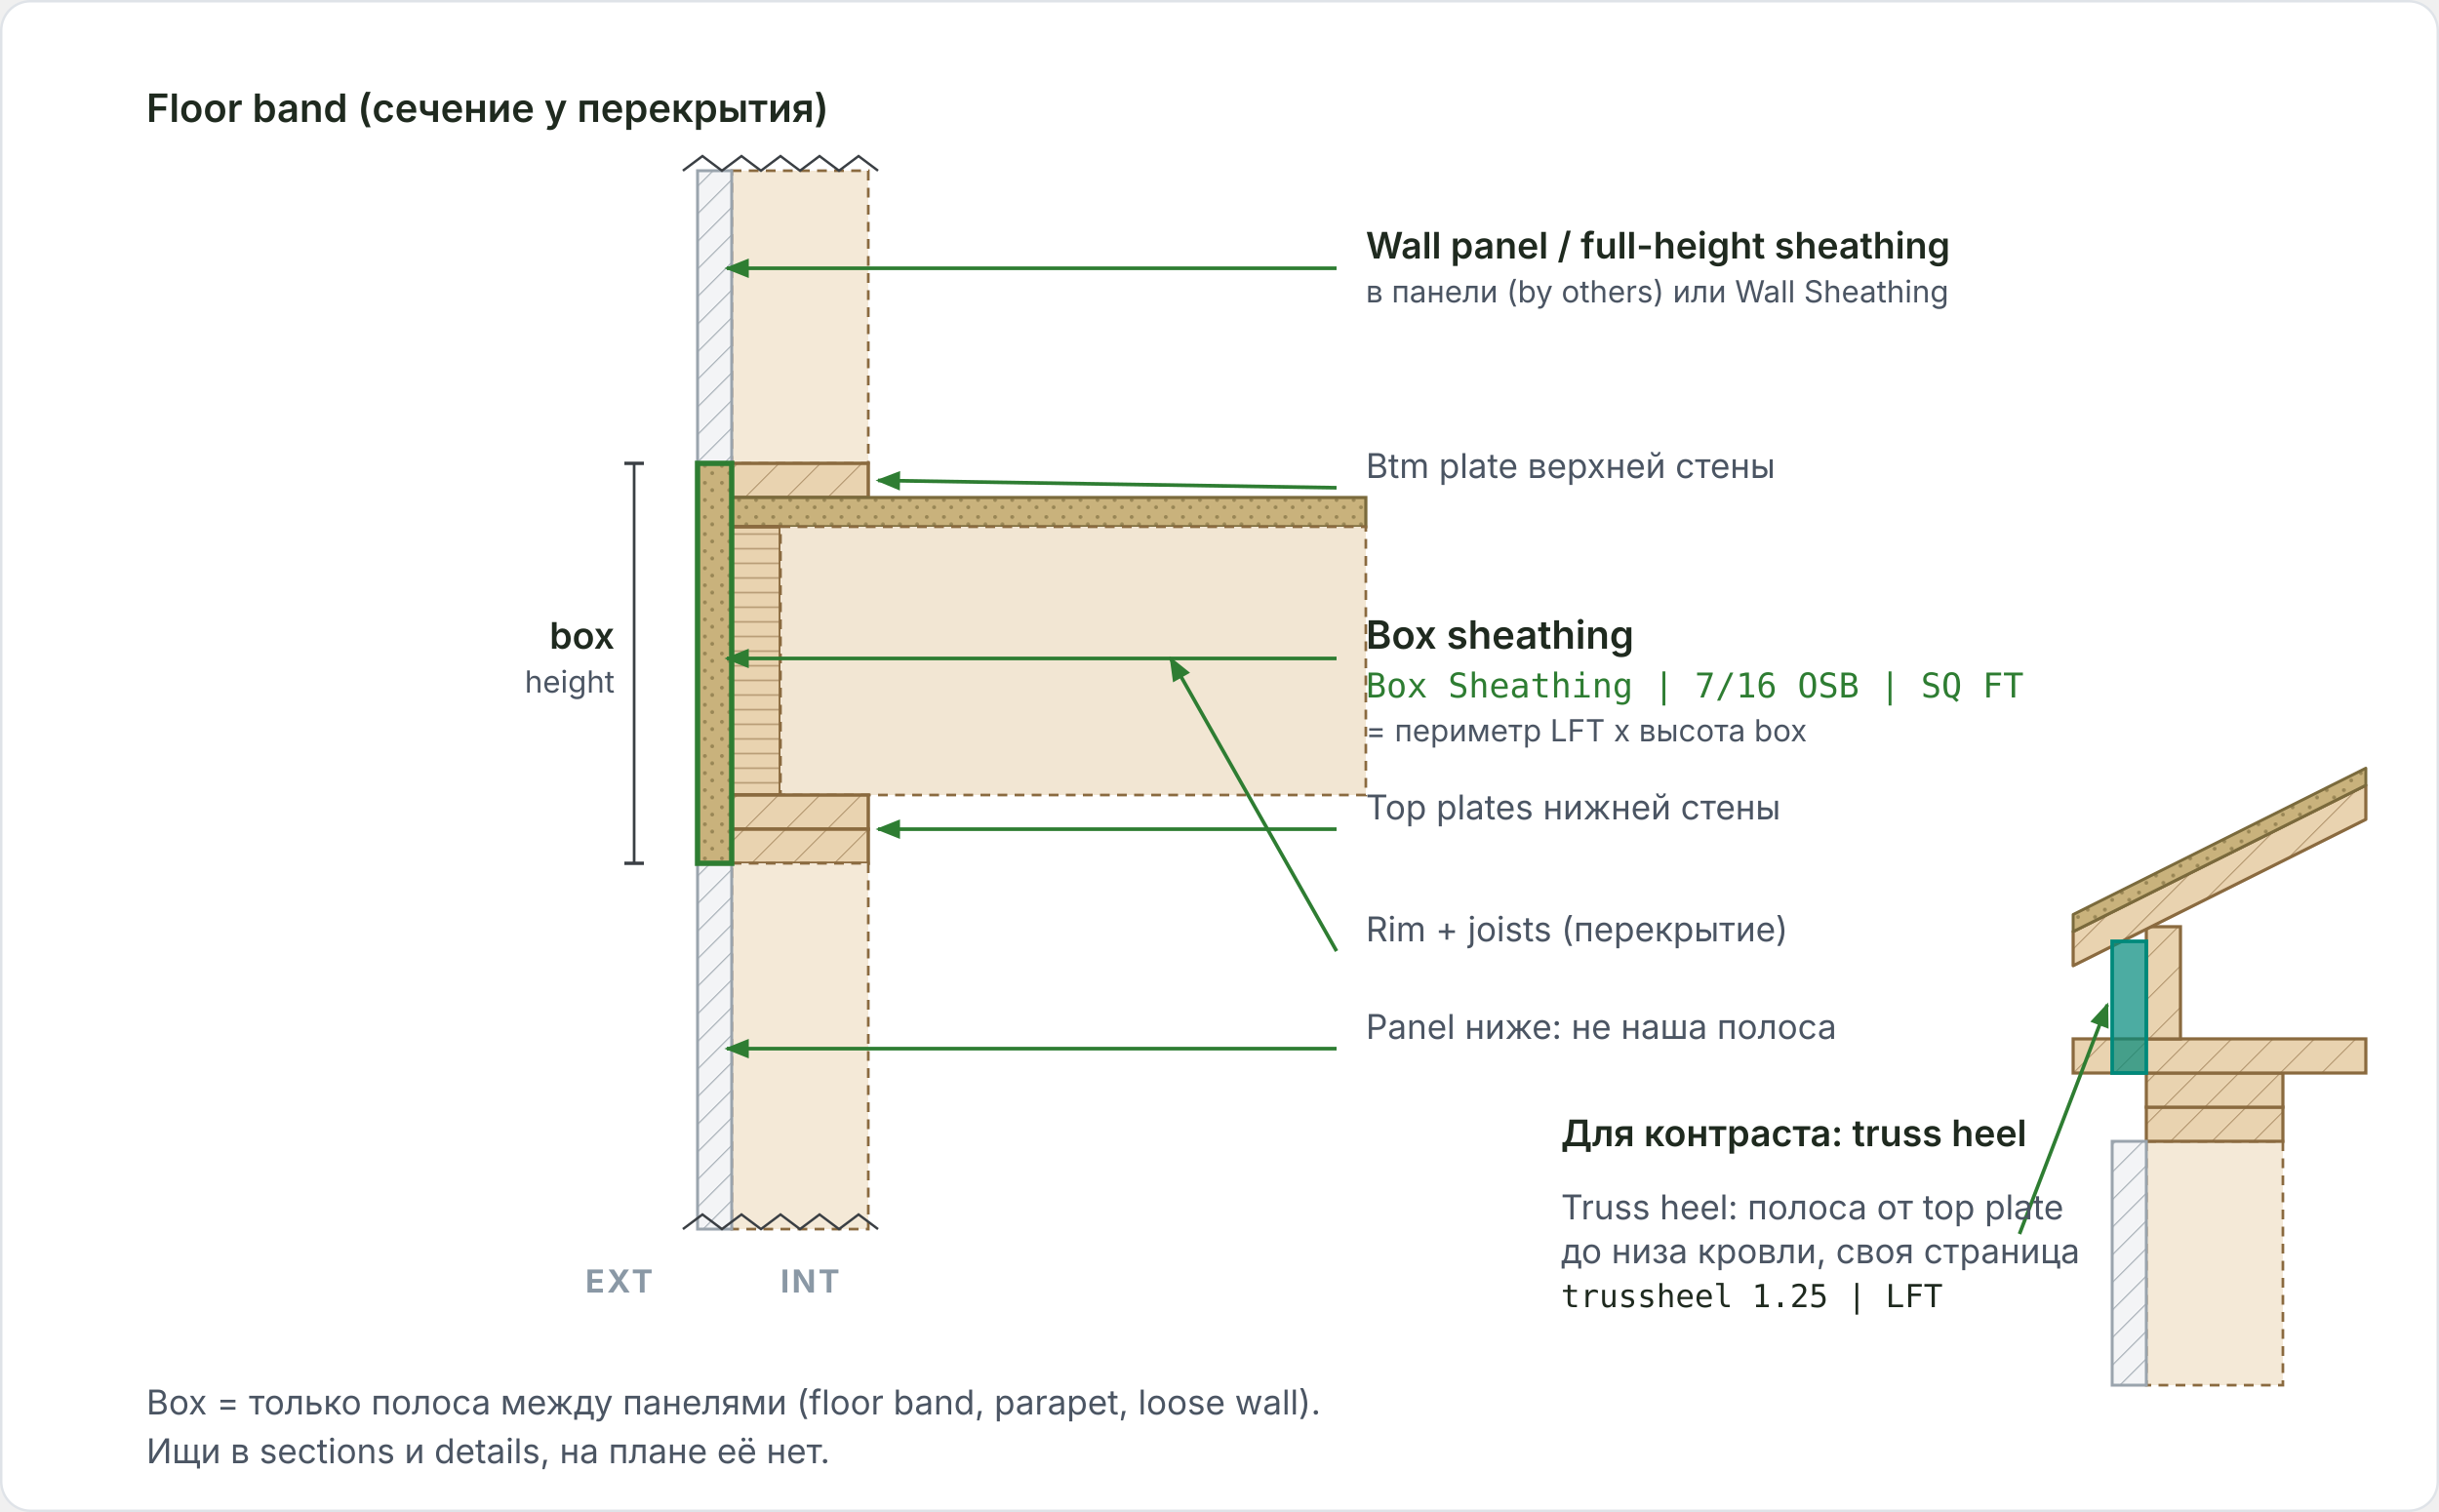
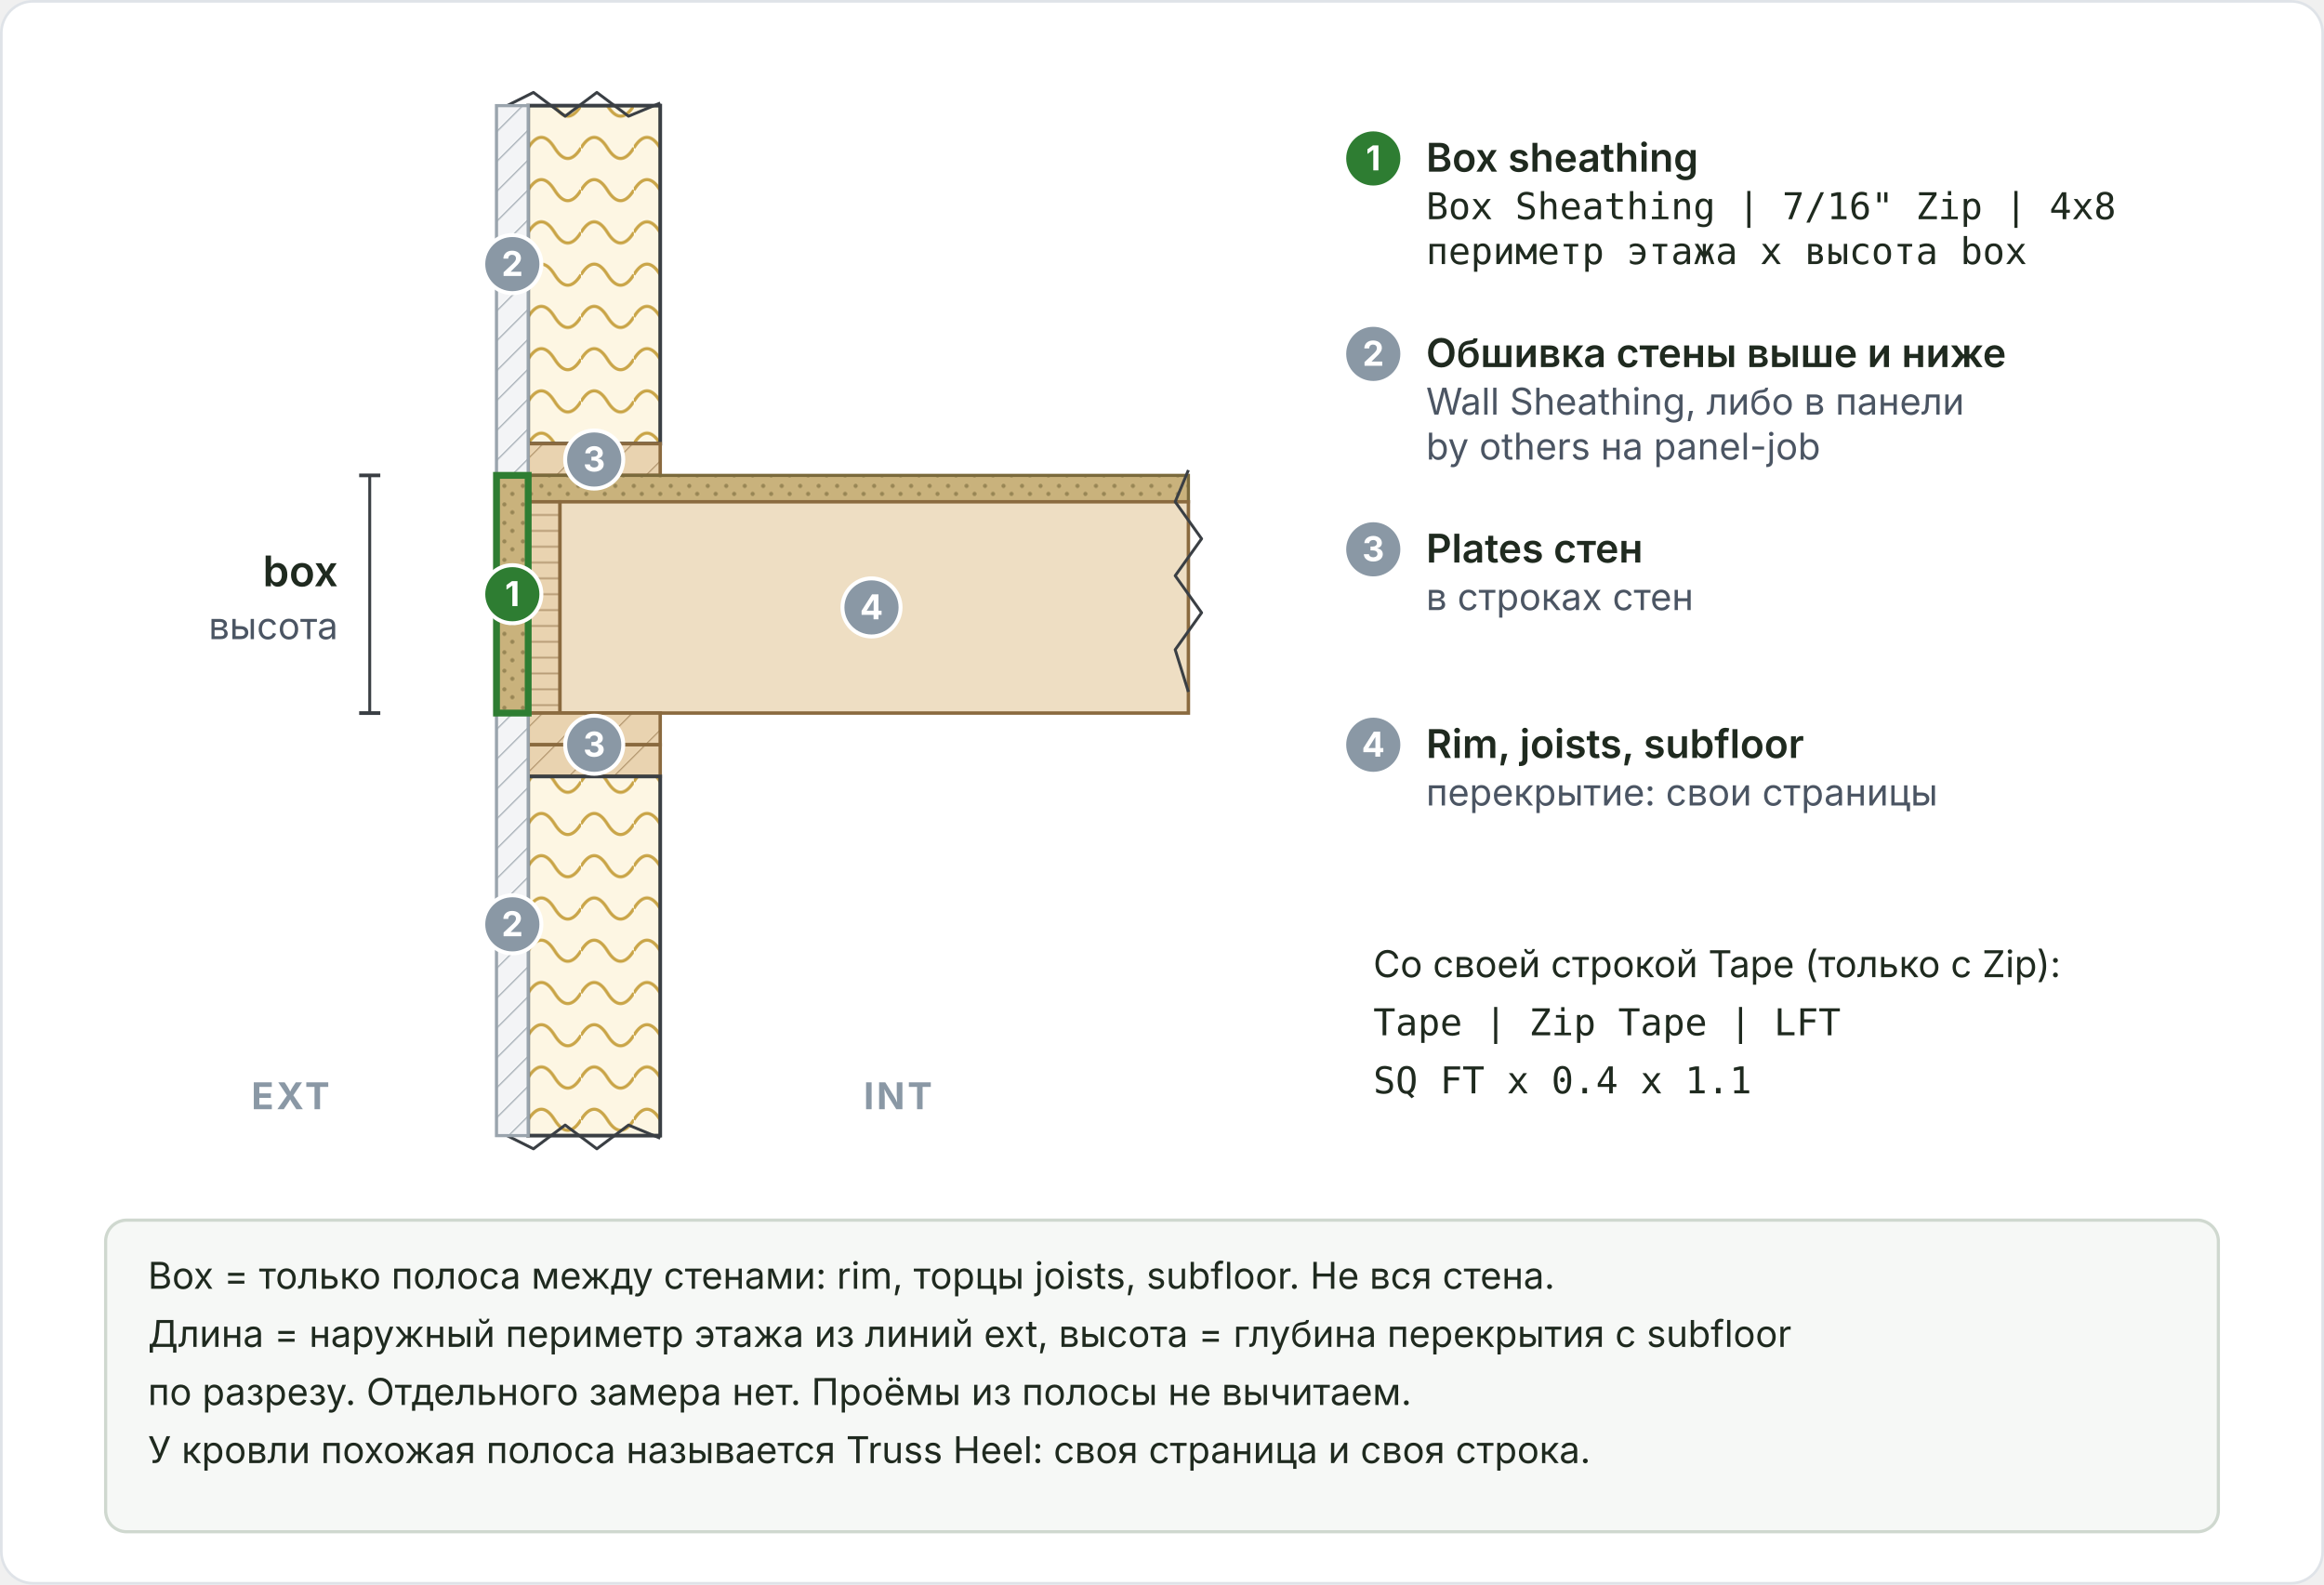
- <svg xmlns="http://www.w3.org/2000/svg" viewBox="0 0 1000 620" role="img" aria-labelledby="t d">
+ <svg xmlns="http://www.w3.org/2000/svg" viewBox="0 0 880 600" role="img" aria-labelledby="t d">
  <defs>
    <marker id="arr" markerWidth="10" markerHeight="10" refX="9" refY="5" orient="auto" markerUnits="userSpaceOnUse">
      <path d="M0,1 L0,9 L10,5 z" fill="#2e7d32" />
    </marker>
    <marker id="arrInk" markerWidth="10" markerHeight="10" refX="9" refY="5" orient="auto" markerUnits="userSpaceOnUse">
      <path d="M0,1 L0,9 L10,5 z" fill="#3a3f44" />
    </marker>
    <marker id="arrRed" markerWidth="10" markerHeight="10" refX="9" refY="5" orient="auto" markerUnits="userSpaceOnUse">
      <path d="M0,1 L0,9 L10,5 z" fill="#c62828" />
    </marker>
-     <marker id="dot" markerWidth="8" markerHeight="8" refX="4" refY="4" markerUnits="userSpaceOnUse">
-       <circle cx="4" cy="4" r="3" fill="#2e7d32" />
+     <marker id="arrGrey" markerWidth="10" markerHeight="10" refX="9" refY="5" orient="auto" markerUnits="userSpaceOnUse">
+       <path d="M0,1 L0,9 L10,5 z" fill="#8a98a5" />
    </marker>
    <marker id="tick" markerWidth="8" markerHeight="8" refX="4" refY="4" orient="auto" markerUnits="userSpaceOnUse">
      <path d="M4,0 L4,8" stroke="#3a3f44" stroke-width="1.4" />
    </marker>
    <pattern id="wood" width="12" height="12" patternUnits="userSpaceOnUse" patternTransform="rotate(45)">
      <rect width="12" height="12" fill="#e9d3b0" />
      <line x1="0" y1="0" x2="0" y2="12" stroke="#8a6a3f" stroke-width="0.9" opacity="0.55" />
    </pattern>
    <pattern id="pt" width="12" height="12" patternUnits="userSpaceOnUse" patternTransform="rotate(45)">
      <rect width="12" height="12" fill="#cfa26a" />
      <line x1="0" y1="0" x2="0" y2="12" stroke="#6c4b2a" stroke-width="1" opacity="0.6" />
    </pattern>
    <pattern id="conc" width="10" height="10" patternUnits="userSpaceOnUse">
      <rect width="10" height="10" fill="#cfd4d8" />
      <circle cx="2.5" cy="2.5" r="1" fill="#6b7378" opacity="0.7" />
      <circle cx="7" cy="6.5" r="1" fill="#6b7378" opacity="0.7" />
    </pattern>
    <pattern id="sheath" width="7" height="7" patternUnits="userSpaceOnUse">
      <rect width="7" height="7" fill="#c9b27c" />
      <circle cx="2" cy="2" r="0.8" fill="#7a6a3c" opacity="0.6" />
      <circle cx="5" cy="5" r="0.8" fill="#7a6a3c" opacity="0.6" />
    </pattern>
    <pattern id="batt" width="20" height="16" patternUnits="userSpaceOnUse">
      <rect width="20" height="16" fill="#fdf6e3" />
      <path d="M0,8 Q5,0 10,8 T20,8" fill="none" stroke="#caa64a" stroke-width="1.2" />
    </pattern>
    <pattern id="rigid" width="8" height="8" patternUnits="userSpaceOnUse">
      <rect width="8" height="8" fill="#fbe9c6" />
      <path d="M0,8 L8,0" stroke="#d9a441" stroke-width="0.8" />
    </pattern>
    <pattern id="cmu" width="40" height="20" patternUnits="userSpaceOnUse">
      <rect width="40" height="20" fill="#cfd4d8" />
      <path d="M0,10 H40 M20,0 V10 M0,10 V20 M40,10 V20" stroke="#6b7378" stroke-width="1" fill="none" />
    </pattern>
-     <pattern id="gyp" width="6" height="6" patternUnits="userSpaceOnUse">
-       <rect width="6" height="6" fill="#eef0f2" />
-     </pattern>
    <pattern id="endgrain" width="6" height="6" patternUnits="userSpaceOnUse">
      <rect width="6" height="6" fill="#e9d3b0" />
      <path d="M0,3 H6" stroke="#8a6a3f" stroke-width="0.7" opacity="0.5" />
    </pattern>
    <pattern id="hatchRed" width="8" height="8" patternUnits="userSpaceOnUse" patternTransform="rotate(45)">
      <rect width="8" height="8" fill="#fff" />
      <line x1="0" y1="0" x2="0" y2="8" stroke="#c62828" stroke-width="1.2" opacity="0.6" />
    </pattern>
    <pattern id="hatchGrey" width="8" height="8" patternUnits="userSpaceOnUse" patternTransform="rotate(45)">
      <rect width="8" height="8" fill="#f3f4f6" />
      <line x1="0" y1="0" x2="0" y2="8" stroke="#9aa4ad" stroke-width="1" opacity="0.8" />
    </pattern>
+     <pattern id="hatchGreen" width="8" height="8" patternUnits="userSpaceOnUse" patternTransform="rotate(45)">
+       <rect width="8" height="8" fill="#eaf5ea" />
+       <line x1="0" y1="0" x2="0" y2="8" stroke="#2e7d32" stroke-width="1.1" opacity="0.55" />
+     </pattern>
    <style>
-       .ln{fill:none;stroke:#3a3f44;stroke-width:1.6;stroke-linejoin:round}
-       .thin{fill:none;stroke:#3a3f44;stroke-width:1.1}
      .lab{font:600 16px Inter, "Segoe UI", Arial, sans-serif;fill:#1f2a1f}
      .lab2{font:600 15px Inter, "Segoe UI", Arial, sans-serif;fill:#1f2a1f}
+       .h{font:700 17px Inter, "Segoe UI", Arial, sans-serif;fill:#1f2a1f}
      .note{font:400 14px Inter, "Segoe UI", Arial, sans-serif;fill:#4b5563}
-       .small{font:400 12.5px Inter, "Segoe UI", Arial, sans-serif;fill:#4b5563}
+       .ink{font:400 14px Inter, "Segoe UI", Arial, sans-serif;fill:#1f2a1f}
+       .inkb{font:700 14px Inter, "Segoe UI", Arial, sans-serif;fill:#1f2a1f}
      .mono{font:500 14px "JetBrains Mono", Consolas, monospace;fill:#2e7d32}
-       .mono2{font:500 13px "JetBrains Mono", Consolas, monospace;fill:#1f2a1f}
-       .side{font:700 13px Inter, "Segoe UI", Arial, sans-serif;fill:#8a98a5;letter-spacing:1px}
-       .lead{stroke:#2e7d32;stroke-width:1.5;fill:none;marker-end:url(#arr)}
-       .leadInk{stroke:#3a3f44;stroke-width:1.3;fill:none;marker-end:url(#arrInk)}
-       .leadRed{stroke:#c62828;stroke-width:1.5;fill:none;marker-end:url(#arrRed)}
-       .dim{stroke:#3a3f44;stroke-width:1.1;fill:none;marker-start:url(#tick);marker-end:url(#tick)}
-       .dimt{font:500 13px Inter, "Segoe UI", Arial, sans-serif;fill:#1f2a1f}
-       .numc{fill:#2e7d32;stroke:#fff;stroke-width:1.5}
-       .numt{font:700 13px Inter, "Segoe UI", Arial, sans-serif;fill:#fff;text-anchor:middle}
-       .h{font:700 15px Inter, "Segoe UI", Arial, sans-serif;fill:#1f2a1f}
+       .mono2{font:500 14px "JetBrains Mono", Consolas, monospace;fill:#1f2a1f}
+       .side{font:700 14px Inter, "Segoe UI", Arial, sans-serif;fill:#8a98a5;letter-spacing:1px}
      .red{font:600 14px Inter, "Segoe UI", Arial, sans-serif;fill:#c62828}
      .green{font:600 14px Inter, "Segoe UI", Arial, sans-serif;fill:#2e7d32}
-       .cap{font:400 13px Inter, "Segoe UI", Arial, sans-serif;fill:#1f2a1f}
+       .dimt{font:500 14px Inter, "Segoe UI", Arial, sans-serif;fill:#1f2a1f}
+       .numt{font:700 13px Inter, "Segoe UI", Arial, sans-serif;fill:#fff;text-anchor:middle}
+       .xl{font:400 14px Inter, "Segoe UI", Arial, sans-serif;fill:#1f2328}
+       .xlb{font:700 14px Inter, "Segoe UI", Arial, sans-serif;fill:#1f2328}
+       .xlh{font:400 13px Inter, "Segoe UI", Arial, sans-serif;fill:#5a6168}
    </style>
  </defs>
-   <rect x="0.5" y="0.5" width="999" height="619" rx="12" fill="#ffffff" stroke="#dfe3e8" />
-   <text class="lab" x="60" y="50">Floor band (сечение у перекрытия)</text>
-   <rect x="300" y="70" width="56" height="120" fill="#f4e9d7" stroke="#8a6a3f" stroke-width="1.1" stroke-dasharray="4 3" />
-   <rect x="300" y="190" width="56" height="14" fill="url(#wood)" stroke="#8a6a3f" stroke-width="1.4" />
-   <rect x="300" y="204" width="260" height="12" fill="url(#sheath)" stroke="#7a6a3c" stroke-width="1.3" />
-   <rect x="300" y="216" width="20" height="110" fill="url(#endgrain)" stroke="#8a6a3f" stroke-width="1.5" />
-   <rect x="320" y="216" width="240" height="110" fill="#f2e6d3" stroke="#8a6a3f" stroke-width="1.1" stroke-dasharray="4 3" />
-   <rect x="300" y="326" width="56" height="14" fill="url(#wood)" stroke="#8a6a3f" stroke-width="1.4" />
-   <rect x="300" y="340" width="56" height="14" fill="url(#wood)" stroke="#8a6a3f" stroke-width="1.4" />
-   <rect x="300" y="354" width="56" height="150" fill="#f4e9d7" stroke="#8a6a3f" stroke-width="1.1" stroke-dasharray="4 3" />
-   <rect x="286" y="70" width="14" height="120" fill="url(#hatchGrey)" stroke="#9aa4ad" stroke-width="1.2" />
-   <rect x="286" y="354" width="14" height="150" fill="url(#hatchGrey)" stroke="#9aa4ad" stroke-width="1.2" />
-   <rect x="286" y="190" width="14" height="164" fill="url(#sheath)" stroke="#2e7d32" stroke-width="2.2" />
-   <line class="dim" x1="260" y1="190" x2="260" y2="354" />
-   <text class="dimt" x="260" y="272" text-anchor="middle" />
-   <text class="lab2" x="252" y="266" text-anchor="end">box</text>
-   <text class="small" x="252" y="284" text-anchor="end">height</text>
-   <path d="M280,70 l8,-6 l8,6 l8,-6 l8,6 l8,-6 l8,6 l8,-6 l8,6 l8,-6 l8,6" fill="none" stroke="#3a3f44" stroke-width="1" />
-   <path d="M280,504 l8,-6 l8,6 l8,-6 l8,6 l8,-6 l8,6 l8,-6 l8,6 l8,-6 l8,6" fill="none" stroke="#3a3f44" stroke-width="1" />
-   <text class="side" x="240" y="530">EXT</text>
-   <text class="side" x="320" y="530">INT</text>
-   <line class="lead" x1="548" y1="110" x2="298" y2="110" />
-   <text class="lab2" x="560" y="106">Wall panel / full-height sheathing</text>
-   <text class="small" x="560" y="124">в панели (by others) или Wall Sheathing</text>
-   <line class="lead" x1="548" y1="200" x2="360" y2="197" />
-   <text class="note" x="560" y="196">Btm plate верхней стены</text>
-   <line class="lead" x1="548" y1="270" x2="298" y2="270" />
-   <text class="lab" x="560" y="266">Box sheathing</text>
-   <text class="mono" x="560" y="286">Box Sheathing | 7/16 OSB | SQ FT</text>
-   <text class="small" x="560" y="304">= периметр LFT x высота box</text>
-   <line class="lead" x1="548" y1="340" x2="360" y2="340" />
-   <text class="note" x="560" y="336">Top plates нижней стены</text>
-   <line class="lead" x1="548" y1="390" x2="480" y2="270" />
-   <text class="note" x="560" y="386">Rim + joists (перекрытие)</text>
-   <line class="lead" x1="548" y1="430" x2="298" y2="430" />
-   <text class="note" x="560" y="426">Panel ниже: не наша полоса</text>
-   <text class="note" x="60" y="580">Box = только полоса между панелями (floor band, parapet, loose wall).</text>
-   <text class="note" x="60" y="600">Ищи в sections и details, на плане её нет.</text>
-   <text class="lab2" x="640" y="470">Для контраста: truss heel</text>
-   <rect x="880" y="468" width="56" height="100" fill="#f4e9d7" stroke="#8a6a3f" stroke-width="1.1" stroke-dasharray="4 3" />
-   <rect x="880" y="454" width="56" height="14" fill="url(#wood)" stroke="#8a6a3f" stroke-width="1.3" />
-   <rect x="880" y="440" width="56" height="14" fill="url(#wood)" stroke="#8a6a3f" stroke-width="1.3" />
-   <rect x="850" y="426" width="120" height="14" fill="url(#wood)" stroke="#8a6a3f" stroke-width="1.3" />
-   <rect x="880" y="380" width="14" height="46" fill="url(#wood)" stroke="#8a6a3f" stroke-width="1.3" />
-   <polygon points="850.0,396.0 970.0,336.0 970.0,322.0 850.0,382.0" fill="url(#wood)" stroke="#8a6a3f" stroke-width="1.3" stroke-linejoin="round" />
-   <polygon points="850.0,382.0 970.0,322.0 970.0,315.0 850.0,375.0" fill="url(#sheath)" stroke="#7a6a3c" stroke-width="1.2" stroke-linejoin="round" />
-   <rect x="866" y="468" width="14" height="100" fill="url(#hatchGrey)" stroke="#9aa4ad" stroke-width="1.2" />
-   <rect x="866" y="386" width="14" height="54" fill="#00897b" stroke="#00897b" stroke-width="1.5" fill-opacity="0.7" />
-   <line class="lead" x1="828" y1="506" x2="864" y2="412" />
-   <text class="note" x="640" y="500">Truss heel: полоса от top plate</text>
-   <text class="note" x="640" y="518">до низа кровли, своя страница</text>
-   <text class="mono2" x="640" y="536">trussheel 1.25 | LFT</text>
+   <rect x="0.5" y="0.5" width="879" height="599" rx="12" fill="#ffffff" stroke="#dfe3e8" />
+   <rect x="200" y="40" width="50" height="128" fill="url(#batt)" stroke="#caa64a" stroke-width="1" />
+   <rect x="200" y="40" width="50" height="128" fill="none" stroke="#3a3f44" stroke-width="1.4" />
+   <rect x="200" y="168" width="50" height="12" fill="url(#wood)" stroke="#8a6a3f" stroke-width="1.3" />
+   <rect x="200" y="180" width="250" height="10" fill="url(#sheath)" stroke="#7a6a3c" stroke-width="1.2" />
+   <rect x="212" y="190" width="238" height="80" fill="#eedec3" stroke="#8a6a3f" stroke-width="1.3" />
+   <rect x="200" y="190" width="12" height="80" fill="url(#endgrain)" stroke="#8a6a3f" stroke-width="1.3" />
+   <rect x="200" y="270" width="50" height="12" fill="url(#wood)" stroke="#8a6a3f" stroke-width="1.3" />
+   <rect x="200" y="282" width="50" height="12" fill="url(#wood)" stroke="#8a6a3f" stroke-width="1.3" />
+   <rect x="200" y="294" width="50" height="136" fill="url(#batt)" stroke="#caa64a" stroke-width="1" />
+   <rect x="200" y="294" width="50" height="136" fill="none" stroke="#3a3f44" stroke-width="1.4" />
+   <path d="M450,178 l-5,12 l10,14 l-10,14 l10,14 l-10,14 l5,16" fill="none" stroke="#3a3f44" stroke-width="1.1" stroke-linejoin="round" />
+   <path d="M192,40 l10,-5 l12,9 l12,-9 l12,9 l12,-5 M192,430 l10,5 l12,-9 l12,9 l12,-9 l12,5" fill="none" stroke="#3a3f44" stroke-width="1.1" stroke-linejoin="round" />
+   <rect x="188" y="40" width="12" height="140" fill="url(#hatchGrey)" stroke="#9aa4ad" stroke-width="1.2" />
+   <rect x="188" y="270" width="12" height="160" fill="url(#hatchGrey)" stroke="#9aa4ad" stroke-width="1.2" />
+   <rect x="188" y="180" width="12" height="90" fill="url(#sheath)" stroke="#2e7d32" stroke-width="2.6" />
+   <line x1="140" y1="180" x2="140" y2="270" stroke="#3a3f44" stroke-width="1.1" marker-start="url(#tick)" marker-end="url(#tick)" />
+   <text class="lab" x="128" y="222" text-anchor="end">box</text>
+   <text class="note" x="128" y="242" text-anchor="end">высота</text>
+   <text class="side" x="110" y="420" text-anchor="middle">EXT</text>
+   <text class="side" x="340" y="420" text-anchor="middle">INT</text>
+   <circle cx="194" cy="225" r="11" fill="#2e7d32" stroke="#fff" stroke-width="1.5" />
+   <text class="numt" x="194" y="229.5">1</text>
+   <circle cx="194" cy="100" r="11" fill="#8a98a5" stroke="#fff" stroke-width="1.5" />
+   <text class="numt" x="194" y="104.5">2</text>
+   <circle cx="194" cy="350" r="11" fill="#8a98a5" stroke="#fff" stroke-width="1.5" />
+   <text class="numt" x="194" y="354.5">2</text>
+   <circle cx="225" cy="174" r="11" fill="#8a98a5" stroke="#fff" stroke-width="1.5" />
+   <text class="numt" x="225" y="178.5">3</text>
+   <circle cx="225" cy="282" r="11" fill="#8a98a5" stroke="#fff" stroke-width="1.5" />
+   <text class="numt" x="225" y="286.5">3</text>
+   <circle cx="330" cy="230" r="11" fill="#8a98a5" stroke="#fff" stroke-width="1.5" />
+   <text class="numt" x="330" y="234.5">4</text>
+   <circle cx="520" cy="60" r="11" fill="#2e7d32" stroke="#fff" stroke-width="1.5" />
+   <text class="numt" x="520" y="64.5">1</text>
+   <text class="lab2" x="540" y="65">Box sheathing</text>
+   <text class="mono2" x="540" y="83">Box Sheathing | 7/16" Zip | 4x8</text>
+   <text class="mono2" x="540" y="100">периметр этажа x высота box</text>
+   <circle cx="520" cy="134" r="11" fill="#8a98a5" stroke="#fff" stroke-width="1.5" />
+   <text class="numt" x="520" y="138.5">2</text>
+   <text class="lab2" x="540" y="139">Обшивка стены выше и ниже</text>
+   <text class="note" x="540" y="157">Wall Sheathing, либо в панели</text>
+   <text class="note" x="540" y="174">by others на panel-job</text>
+   <circle cx="520" cy="208" r="11" fill="#8a98a5" stroke="#fff" stroke-width="1.5" />
+   <text class="numt" x="520" y="212.5">3</text>
+   <text class="lab2" x="540" y="213">Plates стен</text>
+   <text class="note" x="540" y="231">в строках стен</text>
+   <circle cx="520" cy="282" r="11" fill="#8a98a5" stroke="#fff" stroke-width="1.5" />
+   <text class="numt" x="520" y="286.5">4</text>
+   <text class="lab2" x="540" y="287">Rim, joists, subfloor</text>
+   <text class="note" x="540" y="305">перекрытие: свои страницы</text>
+   <text class="ink" x="520" y="370">Со своей строкой Tape (только с Zip):</text>
+   <text class="mono2" x="520" y="392">Tape | Zip Tape | LFT</text>
+   <text class="mono2" x="520" y="414">SQ FT x 0.4 x 1.1</text>
+   <rect x="40" y="462" width="800" height="118" fill="#f6f8f6" stroke="#cfd8cf" stroke-width="1.2" rx="8" />
+   <text class="ink" x="56" y="488">Box = только полоса между стенами: rim, торцы joists, subfloor. Не вся стена.</text>
+   <text class="ink" x="56" y="510">Длина = наружный периметр этажа из линий ext, высота = глубина перекрытия с subfloor</text>
+   <text class="ink" x="56" y="532">по разрезу. Отдельного замера нет. Проёмы из полосы не вычитаем.</text>
+   <text class="ink" x="56" y="554">У кровли похожая полоса называется Truss Heel: своя страница и своя строка.</text>
</svg>
